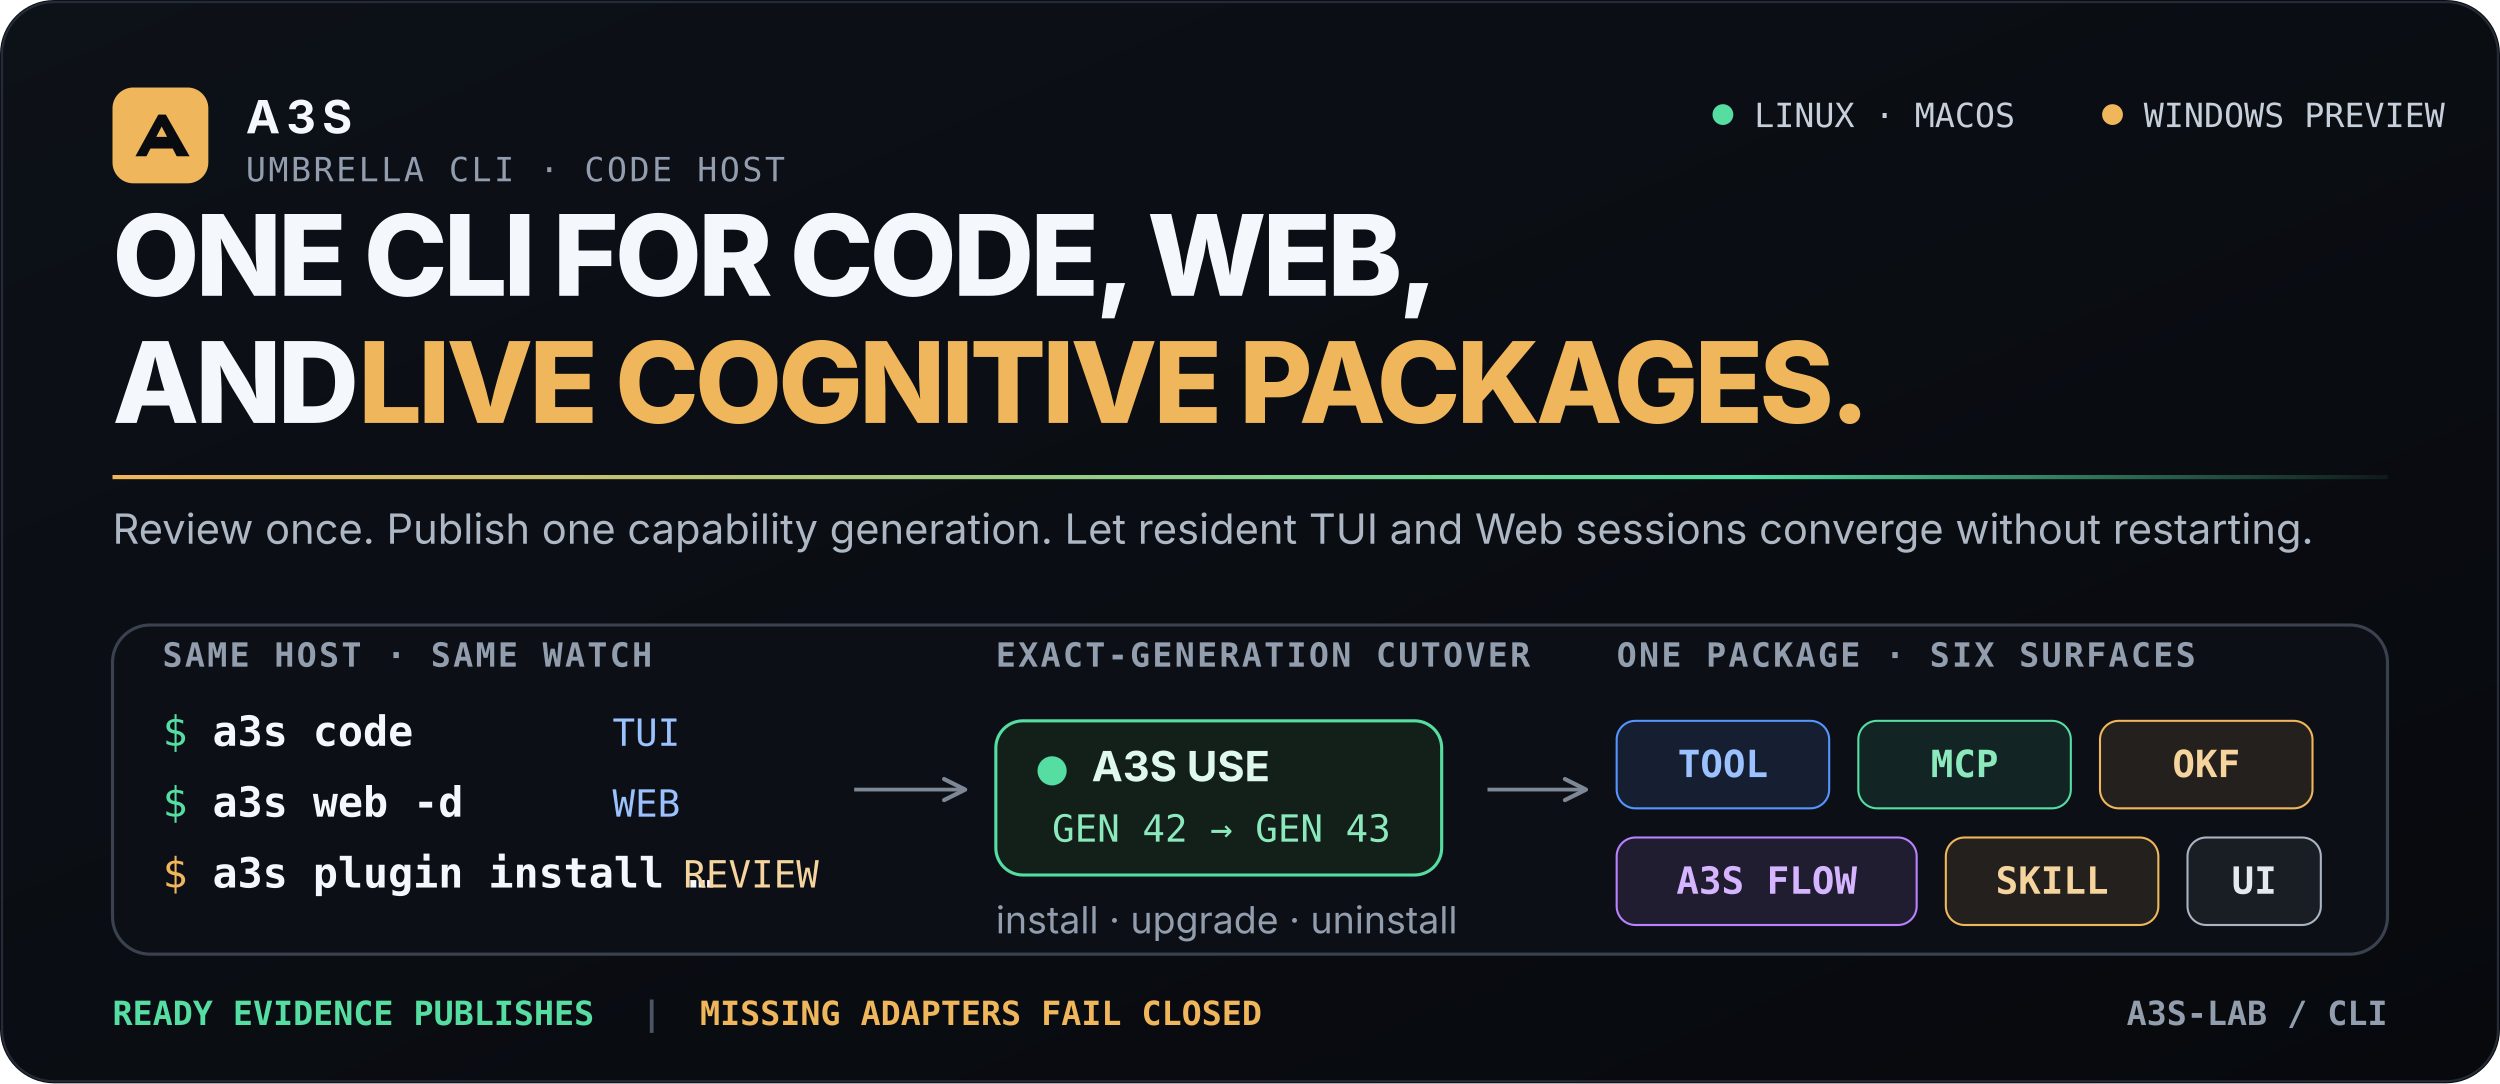
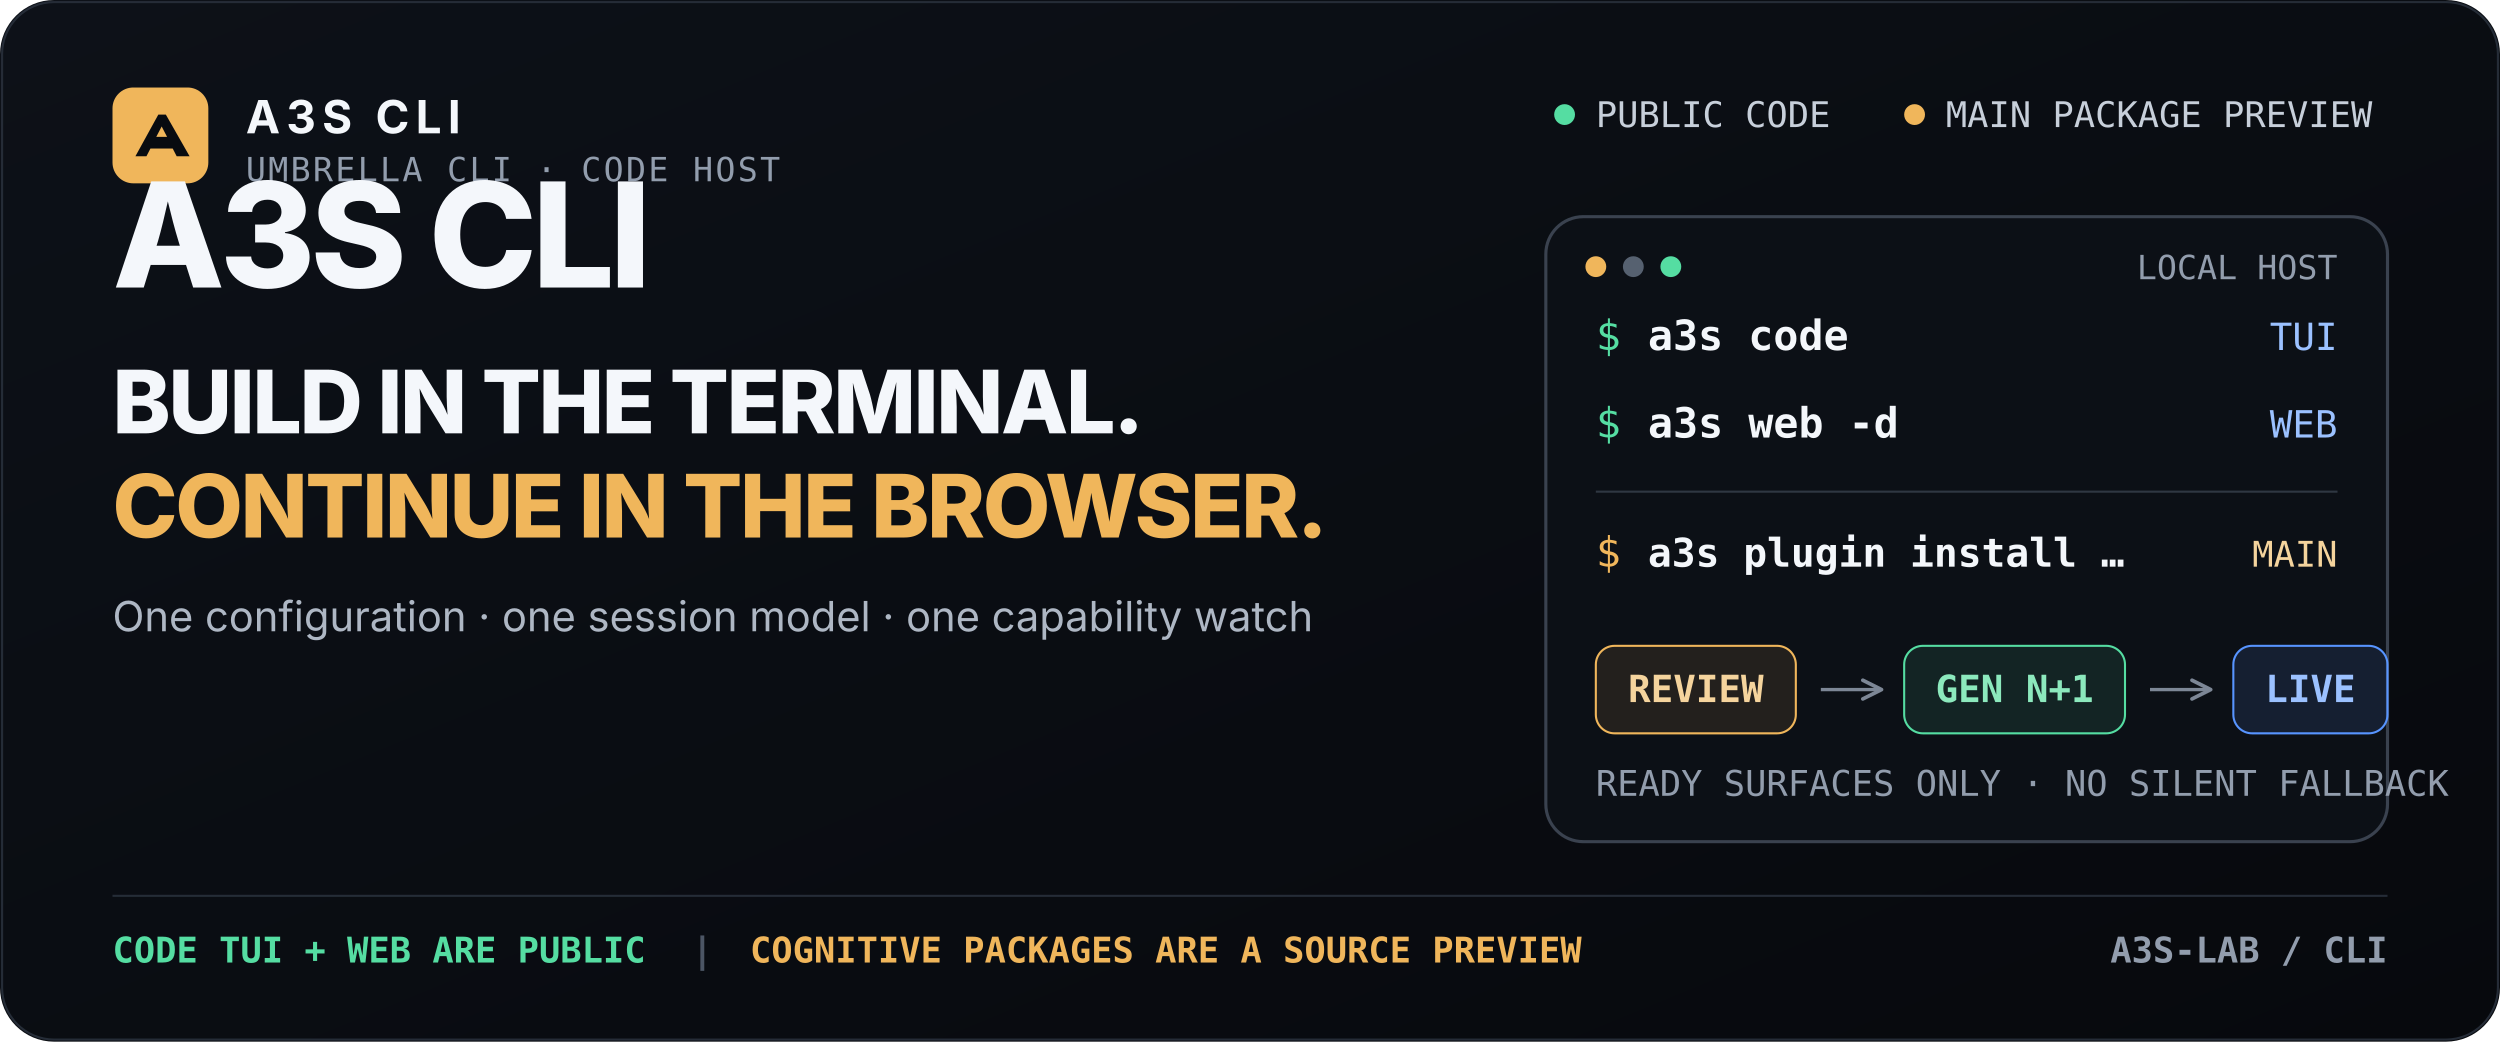
- <svg xmlns="http://www.w3.org/2000/svg" width="1200" height="520" viewBox="0 0 1200 520" role="img" aria-labelledby="title desc">
+ <svg xmlns="http://www.w3.org/2000/svg" width="1200" height="500" viewBox="0 0 1200 500" role="img" aria-labelledby="title desc">
  <defs>
    <linearGradient id="background" x1="0" y1="0" x2="1" y2="1">
      <stop offset="0" stop-color="#0d1118" />
      <stop offset="1" stop-color="#07090d" />
    </linearGradient>
-     <linearGradient id="rule" x1="0" y1="0" x2="1" y2="0">
-       <stop offset="0" stop-color="#f0b65b" />
-       <stop offset="0.72" stop-color="#55dda2" />
-       <stop offset="1" stop-color="#55dda2" stop-opacity="0.08" />
-     </linearGradient>
    <marker id="arrow" viewBox="0 0 10 10" refX="8" refY="5" markerWidth="7" markerHeight="7" orient="auto">
      <path d="M1 1 9 5 1 9" fill="none" stroke="#7d8796" stroke-width="1.6" stroke-linecap="round" stroke-linejoin="round" />
    </marker>
  </defs>
-   <rect width="1200" height="520" rx="26" fill="url(#background)" />
-   <rect x="1" y="1" width="1198" height="518" rx="25" fill="none" stroke="#252c37" />
+   <rect width="1200" height="500" rx="26" fill="url(#background)" />
+   <rect x="1" y="1" width="1198" height="498" rx="25" fill="none" stroke="#252c37" />
  <g id="identity" transform="translate(54 42)">
    <rect width="46" height="46" rx="10" fill="#f0b65b" />
    <path d="m11 33 11-20h3.6L37 33h-6.2l-1.9-3.7H18.2L16.3 33Zm10-9.3h5.2l-2.6-5Z" fill="#080b10" />
-     <text x="64" y="22" fill="#f4f7fb" font-family="-apple-system, BlinkMacSystemFont, 'Segoe UI', sans-serif" font-size="22" font-weight="750" letter-spacing="3">A3S</text>
-     <text x="64" y="45" fill="#929dad" font-family="ui-monospace, SFMono-Regular, Menlo, Consolas, monospace" font-size="16" letter-spacing="1.2">UMBRELLA CLI · CODE HOST</text>
+     <text x="64" y="22" fill="#f4f7fb" font-family="-apple-system, BlinkMacSystemFont, 'Segoe UI', sans-serif" font-size="22" font-weight="750" letter-spacing="3">A3S CLI</text>
+     <text x="64" y="45" fill="#929dad" font-family="ui-monospace, SFMono-Regular, Menlo, Consolas, monospace" font-size="16" letter-spacing="1.1">UMBRELLA CLI · CODE HOST</text>
  </g>
-   <g id="platforms" transform="translate(820 48)" font-family="ui-monospace, SFMono-Regular, Menlo, Consolas, monospace" font-size="16">
+   <g id="status" transform="translate(744 48)" font-family="ui-monospace, SFMono-Regular, Menlo, Consolas, monospace" font-size="17">
    <circle cx="7" cy="7" r="5" fill="#55dda2" />
-     <text x="22" y="13" fill="#c7cfda">LINUX · MACOS</text>
-     <circle cx="194" cy="7" r="5" fill="#f0b65b" />
-     <text x="209" y="13" fill="#c7cfda">WINDOWS PREVIEW</text>
+     <text x="22" y="13" fill="#c7cfda">PUBLIC CODE</text>
+     <circle cx="175" cy="7" r="5" fill="#f0b65b" />
+     <text x="190" y="13" fill="#c7cfda">MAIN PACKAGE PREVIEW</text>
  </g>
-   <g id="headline" transform="translate(54 142)">
-     <text fill="#f4f7fb" font-family="-apple-system, BlinkMacSystemFont, 'Segoe UI', sans-serif" font-size="54" font-weight="780" letter-spacing="-1.8">ONE CLI FOR CODE, WEB,</text>
-     <text y="61" fill="#f4f7fb" font-family="-apple-system, BlinkMacSystemFont, 'Segoe UI', sans-serif" font-size="54" font-weight="780" letter-spacing="-1.8">AND </text>
-     <text x="118" y="61" fill="#f0b65b" font-family="-apple-system, BlinkMacSystemFont, 'Segoe UI', sans-serif" font-size="54" font-weight="780" letter-spacing="-1.8">LIVE COGNITIVE PACKAGES.</text>
-     <rect y="86" width="1092" height="2" fill="url(#rule)" />
-     <text y="119" fill="#aeb7c4" font-family="-apple-system, BlinkMacSystemFont, 'Segoe UI', sans-serif" font-size="20">Review once. Publish one capability generation. Let resident TUI and Web sessions converge without restarting.</text>
+   <g id="headline" transform="translate(54 138)">
+     <text fill="#f4f7fb" font-family="-apple-system, BlinkMacSystemFont, 'Segoe UI', sans-serif" font-size="70" font-weight="790" letter-spacing="-2.4">A3S CLI</text>
+     <text y="70" fill="#f4f7fb" font-family="-apple-system, BlinkMacSystemFont, 'Segoe UI', sans-serif" font-size="42" font-weight="760" letter-spacing="-1.1">BUILD IN THE TERMINAL.</text>
+     <text y="120" fill="#f0b65b" font-family="-apple-system, BlinkMacSystemFont, 'Segoe UI', sans-serif" font-size="42" font-weight="760" letter-spacing="-1.1">CONTINUE IN THE BROWSER.</text>
+     <text y="165" fill="#aeb7c4" font-family="-apple-system, BlinkMacSystemFont, 'Segoe UI', sans-serif" font-size="20">One configuration · one session model · one capability watch</text>
  </g>
-   <g id="proof" transform="translate(54 300)">
-     <rect width="1092" height="158" rx="18" fill="#0c1016" stroke="#3a424f" stroke-width="1.5" />
-     <g id="terminal" transform="translate(24 20)" font-family="ui-monospace, SFMono-Regular, Menlo, Consolas, monospace">
-       <text fill="#929dad" font-size="16" font-weight="700" letter-spacing="1.1">SAME HOST · SAME WATCH</text>
-       <text y="38" fill="#55dda2" font-size="20">$</text>
-       <text x="24" y="38" fill="#f4f7fb" font-size="20" font-weight="650">a3s code</text>
-       <text x="216" y="38" fill="#9bc1ff" font-size="18">TUI</text>
-       <text y="72" fill="#55dda2" font-size="20">$</text>
-       <text x="24" y="72" fill="#f4f7fb" font-size="20" font-weight="650">a3s web -d</text>
-       <text x="216" y="72" fill="#9bc1ff" font-size="18">WEB</text>
-       <text y="106" fill="#f0b65b" font-size="20">$</text>
-       <text x="24" y="106" fill="#f4f7fb" font-size="20" font-weight="650">a3s plugin install …</text>
-       <text x="250" y="106" fill="#f5d49d" font-size="18">REVIEW</text>
+   <g id="terminal-proof" transform="translate(742 104)">
+     <rect width="404" height="300" rx="18" fill="#0c1016" stroke="#3a424f" stroke-width="1.5" />
+     <circle cx="24" cy="24" r="5" fill="#f0b65b" />
+     <circle cx="42" cy="24" r="5" fill="#566170" />
+     <circle cx="60" cy="24" r="5" fill="#55dda2" />
+     <text x="380" y="30" text-anchor="end" fill="#929dad" font-family="ui-monospace, SFMono-Regular, Menlo, Consolas, monospace" font-size="16">LOCAL HOST</text>
+     <g transform="translate(24 64)" font-family="ui-monospace, SFMono-Regular, Menlo, Consolas, monospace">
+       <text fill="#55dda2" font-size="20">$</text>
+       <text x="25" fill="#f4f7fb" font-size="20" font-weight="700">a3s code</text>
+       <text x="356" text-anchor="end" fill="#9bc1ff" font-size="18">TUI</text>
+       <text y="42" fill="#55dda2" font-size="20">$</text>
+       <text x="25" y="42" fill="#f4f7fb" font-size="20" font-weight="700">a3s web -d</text>
+       <text x="356" y="42" text-anchor="end" fill="#9bc1ff" font-size="18">WEB</text>
+       <path d="M0 68 H356" stroke="#2f3742" />
+       <text y="104" fill="#f0b65b" font-size="20">$</text>
+       <text x="25" y="104" fill="#f4f7fb" font-size="19" font-weight="700">a3s plugin install …</text>
+       <text x="356" y="104" text-anchor="end" fill="#f5d49d" font-size="17">MAIN</text>
    </g>
-     <path d="M356 79 H408" fill="none" stroke="#7d8796" stroke-width="1.8" marker-end="url(#arrow)" />
-     <g id="generation" transform="translate(424 20)">
-       <text fill="#929dad" font-family="ui-monospace, SFMono-Regular, Menlo, Consolas, monospace" font-size="16" font-weight="700" letter-spacing="1.1">EXACT-GENERATION CUTOVER</text>
-       <rect y="26" width="214" height="74" rx="13" fill="#132019" stroke="#55dda2" stroke-width="1.5" />
-       <circle cx="27" cy="50" r="7" fill="#55dda2" />
-       <text x="46" y="55" fill="#dff9ed" font-family="-apple-system, BlinkMacSystemFont, 'Segoe UI', sans-serif" font-size="20" font-weight="750">A3S USE</text>
-       <text x="27" y="84" fill="#8ce9bd" font-family="ui-monospace, SFMono-Regular, Menlo, Consolas, monospace" font-size="18">GEN 42 → GEN 43</text>
-       <text y="128" fill="#929dad" font-family="-apple-system, BlinkMacSystemFont, 'Segoe UI', sans-serif" font-size="18">install · upgrade · uninstall</text>
+     <g transform="translate(24 206)" font-family="ui-monospace, SFMono-Regular, Menlo, Consolas, monospace" font-size="18" font-weight="700">
+       <rect width="96" height="42" rx="9" fill="#f0b65b" fill-opacity="0.1" stroke="#f0b65b" />
+       <text x="48" y="27" text-anchor="middle" fill="#f5d49d">REVIEW</text>
+       <path d="M108 21 H136" fill="none" stroke="#7d8796" stroke-width="1.6" marker-end="url(#arrow)" />
+       <rect x="148" width="106" height="42" rx="9" fill="#55dda2" fill-opacity="0.1" stroke="#55dda2" />
+       <text x="201" y="27" text-anchor="middle" fill="#8ce9bd">GEN N+1</text>
+       <path d="M266 21 H294" fill="none" stroke="#7d8796" stroke-width="1.6" marker-end="url(#arrow)" />
+       <rect x="306" width="74" height="42" rx="9" fill="#5794ff" fill-opacity="0.12" stroke="#5794ff" />
+       <text x="343" y="27" text-anchor="middle" fill="#9bc1ff">LIVE</text>
    </g>
-     <path d="M660 79 H706" fill="none" stroke="#7d8796" stroke-width="1.8" marker-end="url(#arrow)" />
-     <g id="surfaces" transform="translate(722 20)" font-family="ui-monospace, SFMono-Regular, Menlo, Consolas, monospace" font-size="18" font-weight="700">
-       <text fill="#929dad" font-size="16" letter-spacing="1.1">ONE PACKAGE · SIX SURFACES</text>
-       <g transform="translate(0 26)">
-         <rect width="102" height="42" rx="9" fill="#5794ff" fill-opacity="0.12" stroke="#5794ff" />
-         <text x="51" y="27" text-anchor="middle" fill="#9bc1ff">TOOL</text>
-       </g>
-       <g transform="translate(116 26)">
-         <rect width="102" height="42" rx="9" fill="#55dda2" fill-opacity="0.1" stroke="#55dda2" />
-         <text x="51" y="27" text-anchor="middle" fill="#8ce9bd">MCP</text>
-       </g>
-       <g transform="translate(232 26)">
-         <rect width="102" height="42" rx="9" fill="#f0b65b" fill-opacity="0.1" stroke="#f0b65b" />
-         <text x="51" y="27" text-anchor="middle" fill="#f5d49d">OKF</text>
-       </g>
-       <g transform="translate(0 82)">
-         <rect width="144" height="42" rx="9" fill="#b982ff" fill-opacity="0.12" stroke="#b982ff" />
-         <text x="72" y="27" text-anchor="middle" fill="#d5b5ff">A3S FLOW</text>
-       </g>
-       <g transform="translate(158 82)">
-         <rect width="102" height="42" rx="9" fill="#f0b65b" fill-opacity="0.1" stroke="#f0b65b" />
-         <text x="51" y="27" text-anchor="middle" fill="#f5d49d">SKILL</text>
-       </g>
-       <g transform="translate(274 82)">
-         <rect width="64" height="42" rx="9" fill="#f4f7fb" fill-opacity="0.06" stroke="#aab4c2" />
-         <text x="32" y="27" text-anchor="middle" fill="#e4e9f0">UI</text>
-       </g>
-     </g>
+     <text x="24" y="278" fill="#929dad" font-family="ui-monospace, SFMono-Regular, Menlo, Consolas, monospace" font-size="17">READY SURFACES ONLY · NO SILENT FALLBACK</text>
  </g>
-   <g transform="translate(54 492)" font-family="ui-monospace, SFMono-Regular, Menlo, Consolas, monospace" font-size="16" font-weight="650">
-     <text fill="#55dda2">READY EVIDENCE PUBLISHES</text>
-     <text x="254" fill="#4c5665">|</text>
-     <text x="282" fill="#f0b65b">MISSING ADAPTERS FAIL CLOSED</text>
+   <path d="M54 430 H1146" stroke="#252c37" />
+   <g transform="translate(54 462)" font-family="ui-monospace, SFMono-Regular, Menlo, Consolas, monospace" font-size="17" font-weight="650">
+     <text fill="#55dda2">CODE TUI + WEB ARE PUBLIC</text>
+     <text x="278" fill="#4c5665">|</text>
+     <text x="306" fill="#f0b65b">COGNITIVE PACKAGES ARE A SOURCE PREVIEW</text>
    <text x="1092" text-anchor="end" fill="#929dad">A3S-LAB / CLI</text>
  </g>
</svg>
